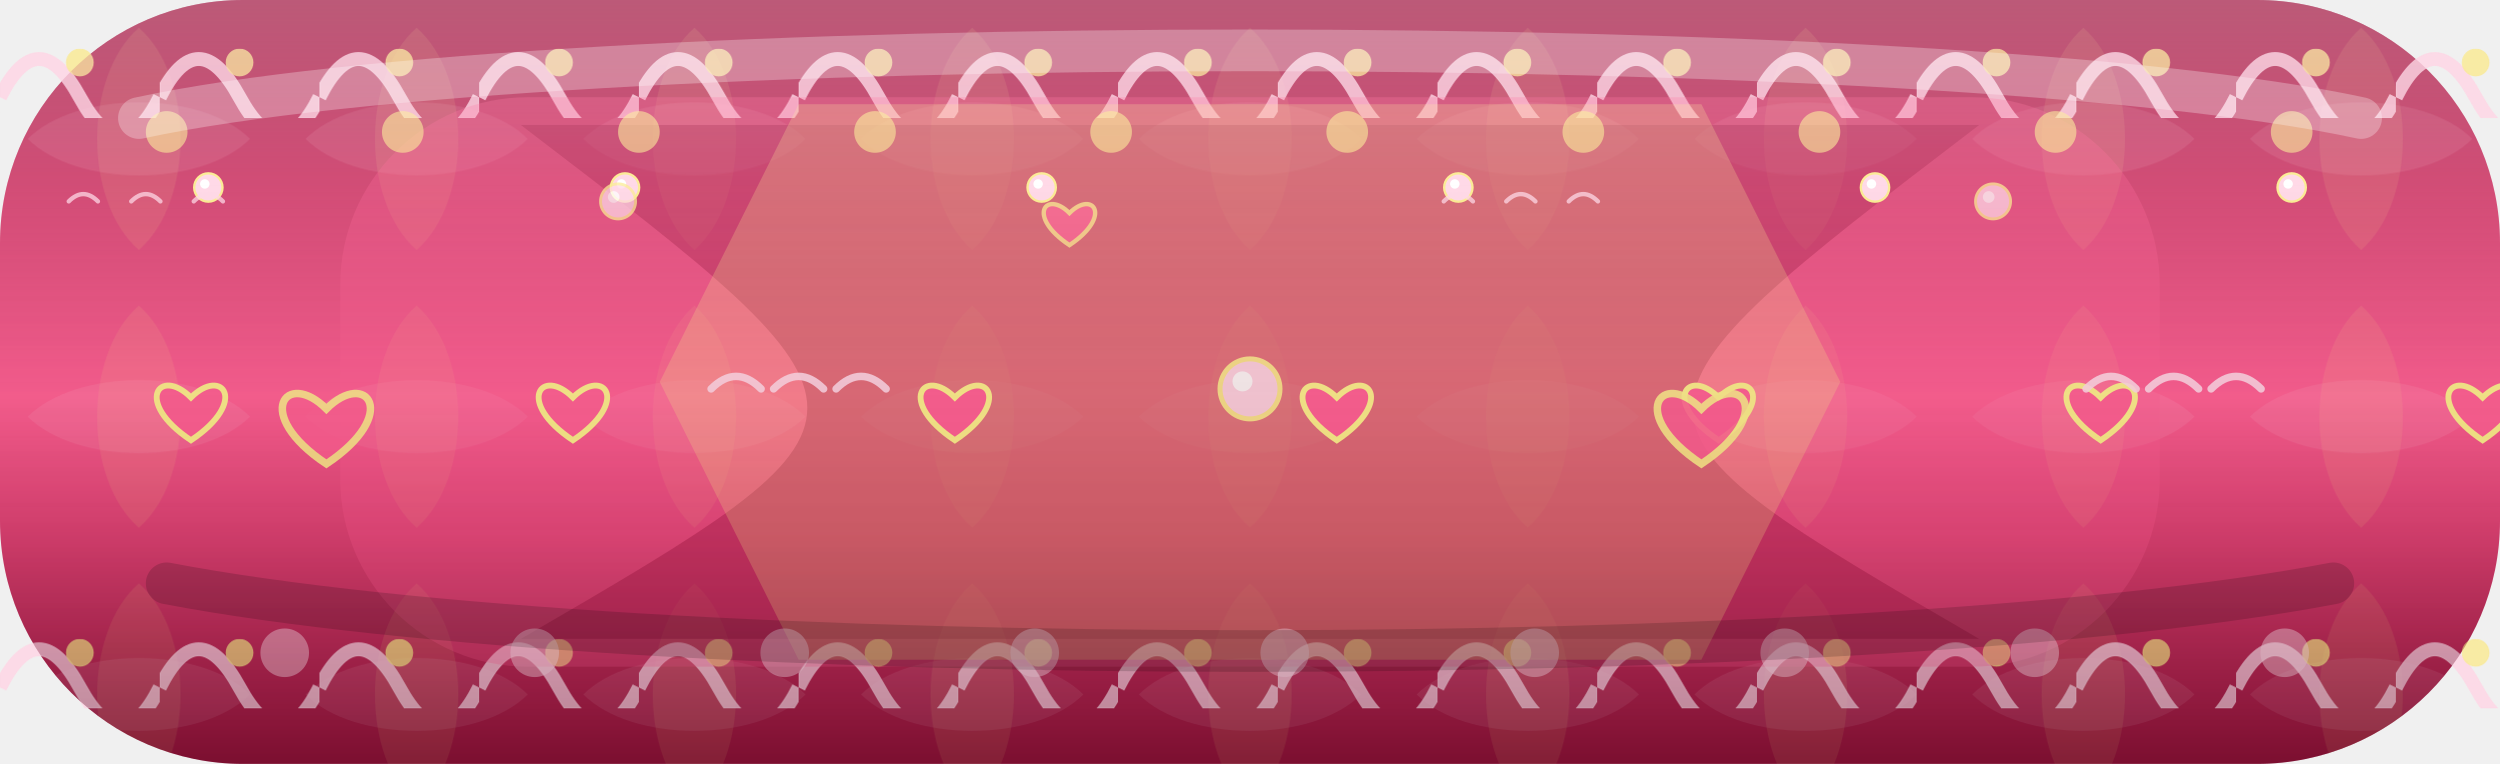
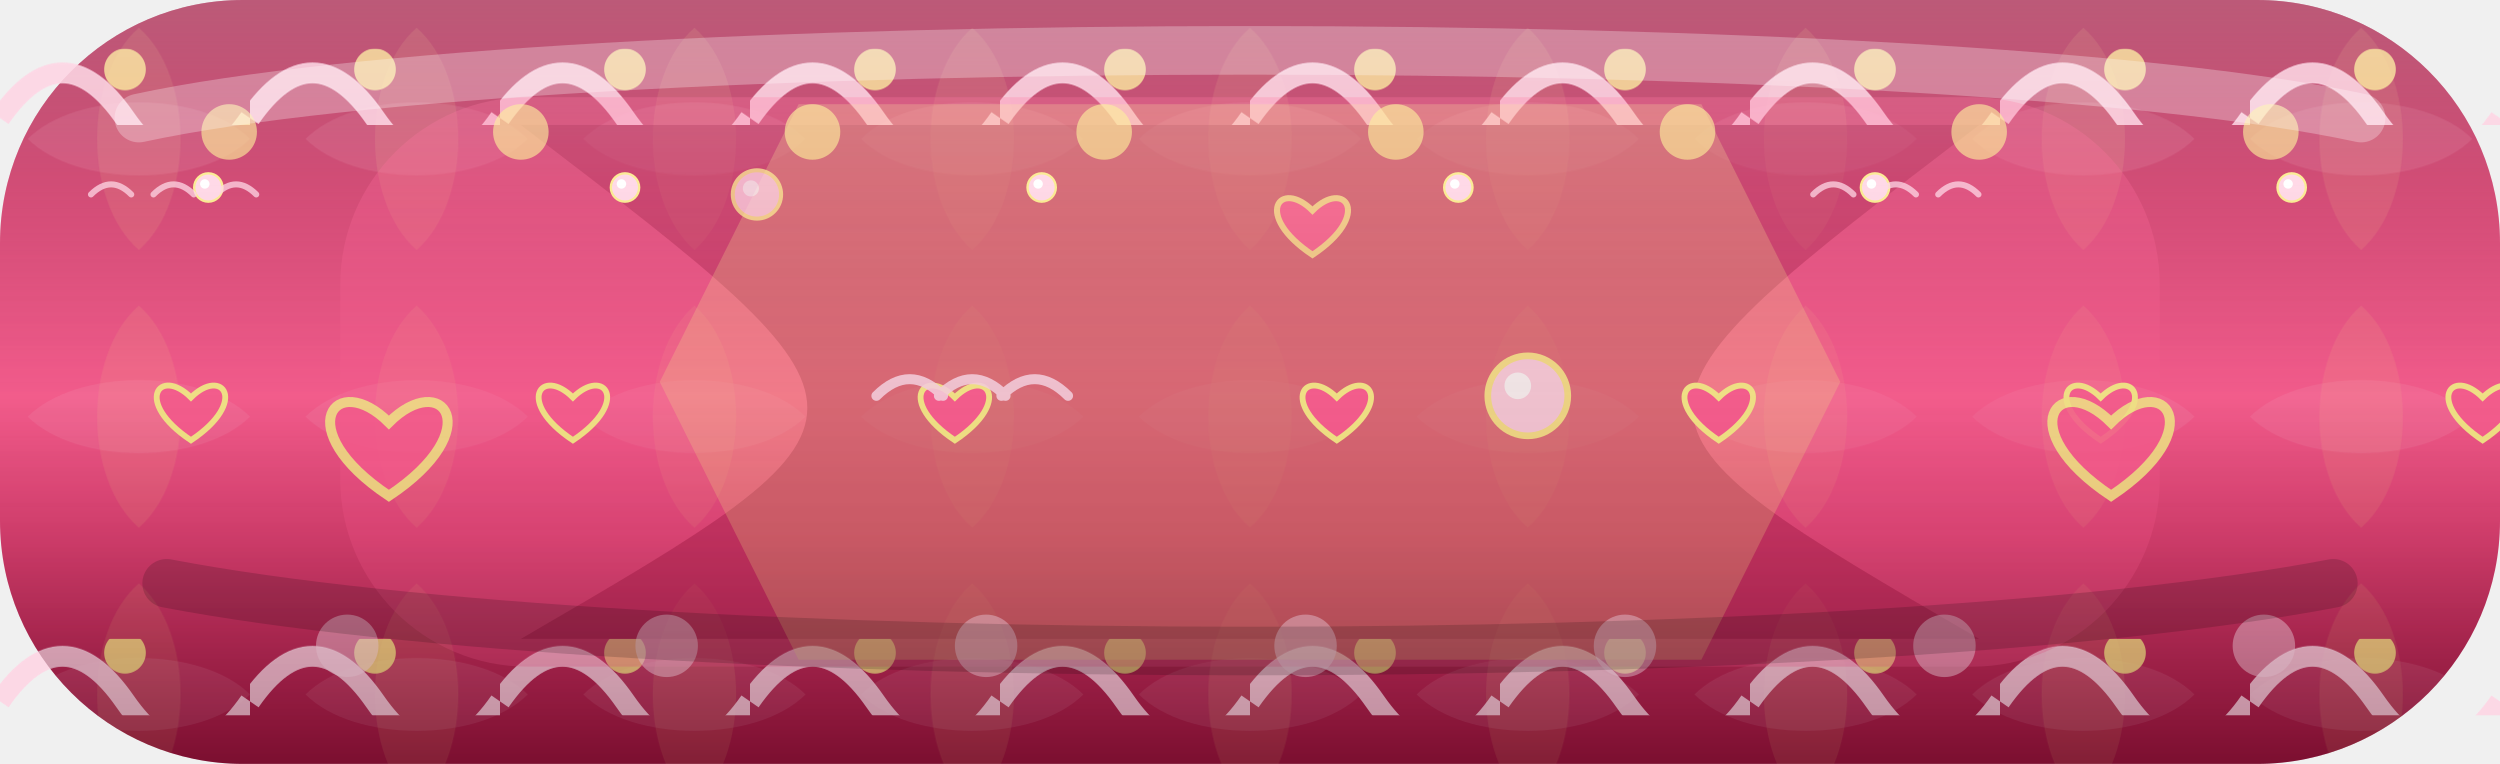
<svg xmlns="http://www.w3.org/2000/svg" width="720" height="220" viewBox="0 0 720 220">
  <defs>
    <linearGradient id="bg" x1="0" y1="0" x2="0" y2="1">
      <stop offset="0%" stop-color="#9f133e" />
      <stop offset="52%" stop-color="#ff5b8f" />
      <stop offset="100%" stop-color="#9f133e" />
    </linearGradient>
    <linearGradient id="satin" x1="0" y1="0" x2="0" y2="1">
      <stop offset="0%" stop-color="rgba(255,255,255,0.30)" />
      <stop offset="24%" stop-color="rgba(255,255,255,0.12)" />
      <stop offset="70%" stop-color="rgba(0,0,0,0.06)" />
      <stop offset="100%" stop-color="rgba(0,0,0,0.22)" />
    </linearGradient>
    <pattern id="brocade-valentine" width="80" height="80" patternUnits="userSpaceOnUse">
      <path d="M 40 8 C 56 22, 56 58, 40 72 C 24 58, 24 22, 40 8 Z" fill="#fbe987" opacity="0.10" />
      <path d="M 8 40 C 22 26, 58 26, 72 40 C 58 54, 22 54, 8 40 Z" fill="#ffd4e4" opacity="0.10" />
    </pattern>
-     <pattern id="trim-valentine" width="46" height="34" patternUnits="userSpaceOnUse">
-       <path d="M 0 28 Q 11 6 23 28 T 46 28" stroke="#ffd4e4" stroke-width="4" fill="none" opacity="0.85" />
-       <circle cx="23" cy="18" r="4" fill="#fbe987" opacity="0.8" />
+     <pattern id="trim-valentine" width="72" height="42" patternUnits="userSpaceOnUse">
+       <path d="M 0 34 Q 18 8 36 34 T 72 34" stroke="#ffd4e4" stroke-width="6" fill="none" opacity="0.92" />
+       <circle cx="36" cy="20" r="6" fill="#fbe987" opacity="0.86" />
    </pattern>
  </defs>
  <rect width="720" height="220" rx="70" fill="url(#bg)" />
  <rect x="0" y="0" width="720" height="220" rx="70" fill="url(#brocade-valentine)" />
  <rect x="0" y="14" width="720" height="22" fill="url(#trim-valentine)" opacity="0.90" />
  <rect x="0" y="184" width="720" height="22" fill="url(#trim-valentine)" opacity="0.90" />
  <rect x="98" y="28" width="524" height="164" rx="54" fill="#ff5b8f" opacity="0.28" />
  <path d="M 150 36 C 260 120, 260 120, 150 184 L 570 184 C 460 120, 460 120, 570 36 Z" fill="#9f133e" opacity="0.38" />
  <path d="M 230 30 L 490 30 L 530 110 L 490 190 L 230 190 L 190 110 Z" fill="#fbe987" opacity="0.24" />
  <path d="M 55 114.48 C 46.04 105.52, 38.2 115.6, 55 126.8 C 71.8 115.6, 63.96 105.52, 55 114.48 Z" fill="#ff5b8f" stroke="#fbe987" stroke-width="1.68" />
  <path d="M 165 114.48 C 156.04 105.52, 148.2 115.6, 165 126.8 C 181.8 115.6, 173.96 105.52, 165 114.48 Z" fill="#ff5b8f" stroke="#fbe987" stroke-width="1.68" />
  <path d="M 275 114.48 C 266.04 105.52, 258.2 115.6, 275 126.8 C 291.8 115.6, 283.96 105.52, 275 114.48 Z" fill="#ff5b8f" stroke="#fbe987" stroke-width="1.68" />
  <path d="M 385 114.48 C 376.04 105.52, 368.2 115.6, 385 126.8 C 401.8 115.6, 393.96 105.52, 385 114.48 Z" fill="#ff5b8f" stroke="#fbe987" stroke-width="1.68" />
  <path d="M 495 114.48 C 486.04 105.52, 478.2 115.6, 495 126.8 C 511.8 115.6, 503.96 105.52, 495 114.48 Z" fill="#ff5b8f" stroke="#fbe987" stroke-width="1.68" />
  <path d="M 605 114.48 C 596.04 105.52, 588.2 115.6, 605 126.8 C 621.8 115.6, 613.96 105.52, 605 114.48 Z" fill="#ff5b8f" stroke="#fbe987" stroke-width="1.68" />
  <path d="M 715 114.48 C 706.04 105.52, 698.2 115.6, 715 126.8 C 731.8 115.6, 723.96 105.52, 715 114.48 Z" fill="#ff5b8f" stroke="#fbe987" stroke-width="1.68" />
  <g transform="translate(60 54)">
    <circle r="4.08" fill="#ffd4e4" stroke="#fbe987" stroke-width="0.68" />
    <circle cx="-1.02" cy="-1.02" r="1.36" fill="#fff" />
  </g>
  <g transform="translate(180 54)">
    <circle r="4.08" fill="#ffd4e4" stroke="#fbe987" stroke-width="0.68" />
    <circle cx="-1.02" cy="-1.02" r="1.36" fill="#fff" />
  </g>
  <g transform="translate(300 54)">
    <circle r="4.08" fill="#ffd4e4" stroke="#fbe987" stroke-width="0.68" />
    <circle cx="-1.02" cy="-1.02" r="1.36" fill="#fff" />
  </g>
  <g transform="translate(420 54)">
    <circle r="4.08" fill="#ffd4e4" stroke="#fbe987" stroke-width="0.68" />
    <circle cx="-1.02" cy="-1.02" r="1.36" fill="#fff" />
  </g>
  <g transform="translate(540 54)">
    <circle r="4.08" fill="#ffd4e4" stroke="#fbe987" stroke-width="0.68" />
    <circle cx="-1.02" cy="-1.02" r="1.36" fill="#fff" />
  </g>
  <g transform="translate(660 54)">
    <circle r="4.08" fill="#ffd4e4" stroke="#fbe987" stroke-width="0.68" />
    <circle cx="-1.02" cy="-1.02" r="1.36" fill="#fff" />
  </g>
  <g opacity="0.74">
-     <g transform="translate(42 58)">
-       <path d="M -22.2 0 Q -18 -4.2 -13.8 0" stroke="#ffd4e4" stroke-width="1.26" fill="none" stroke-linecap="round" />
-       <path d="M -4.2 0 Q 0 -4.2 4.2 0" stroke="#ffd4e4" stroke-width="1.26" fill="none" stroke-linecap="round" />
-       <path d="M 13.8 0 Q 18 -4.2 22.2 0" stroke="#ffd4e4" stroke-width="1.26" fill="none" stroke-linecap="round" />
+     <g transform="translate(50 56)">
+       <path d="M -23.8 0 Q -18 -5.8 -12.2 0" stroke="#ffd4e4" stroke-width="1.74" fill="none" stroke-linecap="round" />
+       <path d="M -5.8 0 Q 0 -5.8 5.8 0" stroke="#ffd4e4" stroke-width="1.74" fill="none" stroke-linecap="round" />
+       <path d="M 12.2 0 Q 18 -5.8 23.8 0" stroke="#ffd4e4" stroke-width="1.74" fill="none" stroke-linecap="round" />
    </g>
-     <g transform="translate(178 58)">
-       <circle r="5.04" fill="#ffd4e4" stroke="#fbe987" stroke-width="0.84" />
-       <circle cx="-1.26" cy="-1.26" r="1.68" fill="#fff" />
+     <g transform="translate(218 56)">
+       <circle r="6.96" fill="#ffd4e4" stroke="#fbe987" stroke-width="1.16" />
+       <circle cx="-1.74" cy="-1.74" r="2.32" fill="#fff" />
    </g>
-     <path d="M 308 61.36 C 301.28 54.64, 295.4 62.2, 308 70.6 C 320.6 62.2, 314.72 54.64, 308 61.36 Z" fill="#ff5b8f" stroke="#fbe987" stroke-width="1.26" />
-     <g transform="translate(438 58)">
-       <path d="M -22.2 0 Q -18 -4.2 -13.8 0" stroke="#ffd4e4" stroke-width="1.26" fill="none" stroke-linecap="round" />
-       <path d="M -4.2 0 Q 0 -4.2 4.2 0" stroke="#ffd4e4" stroke-width="1.26" fill="none" stroke-linecap="round" />
-       <path d="M 13.8 0 Q 18 -4.2 22.2 0" stroke="#ffd4e4" stroke-width="1.26" fill="none" stroke-linecap="round" />
-     </g>
-     <g transform="translate(574 58)">
-       <circle r="5.04" fill="#ffd4e4" stroke="#fbe987" stroke-width="0.84" />
-       <circle cx="-1.26" cy="-1.26" r="1.68" fill="#fff" />
+     <path d="M 378 60.64 C 368.72 51.36, 360.6 61.8, 378 73.4 C 395.4 61.8, 387.28 51.36, 378 60.64 Z" fill="#ff5b8f" stroke="#fbe987" stroke-width="1.74" />
+     <g transform="translate(546 56)">
+       <path d="M -23.8 0 Q -18 -5.8 -12.2 0" stroke="#ffd4e4" stroke-width="1.74" fill="none" stroke-linecap="round" />
+       <path d="M -5.8 0 Q 0 -5.8 5.8 0" stroke="#ffd4e4" stroke-width="1.74" fill="none" stroke-linecap="round" />
+       <path d="M 12.2 0 Q 18 -5.8 23.8 0" stroke="#ffd4e4" stroke-width="1.74" fill="none" stroke-linecap="round" />
    </g>
  </g>
  <g opacity="0.88">
-     <path d="M 94 117.76 C 82.48 106.24, 72.4 119.2, 94 133.6 C 115.6 119.2, 105.52 106.24, 94 117.76 Z" fill="#ff5b8f" stroke="#fbe987" stroke-width="2.16" />
-     <g transform="translate(230 112)">
-       <path d="M -25.2 0 Q -18 -7.2 -10.8 0" stroke="#ffd4e4" stroke-width="2.16" fill="none" stroke-linecap="round" />
-       <path d="M -7.2 0 Q 0 -7.2 7.2 0" stroke="#ffd4e4" stroke-width="2.16" fill="none" stroke-linecap="round" />
-       <path d="M 10.8 0 Q 18 -7.2 25.2 0" stroke="#ffd4e4" stroke-width="2.16" fill="none" stroke-linecap="round" />
+     <path d="M 112 121.68 C 96.64 106.32, 83.2 123.6, 112 142.8 C 140.8 123.6, 127.36 106.32, 112 121.68 Z" fill="#ff5b8f" stroke="#fbe987" stroke-width="2.88" />
+     <g transform="translate(280 114)">
+       <path d="M -27.6 0 Q -18 -9.6 -8.4 0" stroke="#ffd4e4" stroke-width="2.88" fill="none" stroke-linecap="round" />
+       <path d="M -9.6 0 Q 0 -9.6 9.6 0" stroke="#ffd4e4" stroke-width="2.88" fill="none" stroke-linecap="round" />
+       <path d="M 8.4 0 Q 18 -9.6 27.6 0" stroke="#ffd4e4" stroke-width="2.88" fill="none" stroke-linecap="round" />
    </g>
-     <g transform="translate(360 112)">
-       <circle r="8.64" fill="#ffd4e4" stroke="#fbe987" stroke-width="1.44" />
-       <circle cx="-2.16" cy="-2.16" r="2.88" fill="#fff" />
+     <g transform="translate(440 114)">
+       <circle r="11.52" fill="#ffd4e4" stroke="#fbe987" stroke-width="1.92" />
+       <circle cx="-2.88" cy="-2.88" r="3.84" fill="#fff" />
    </g>
-     <path d="M 490 117.76 C 478.48 106.24, 468.4 119.2, 490 133.6 C 511.6 119.2, 501.52 106.24, 490 117.76 Z" fill="#ff5b8f" stroke="#fbe987" stroke-width="2.16" />
-     <g transform="translate(626 112)">
-       <path d="M -25.2 0 Q -18 -7.2 -10.8 0" stroke="#ffd4e4" stroke-width="2.16" fill="none" stroke-linecap="round" />
-       <path d="M -7.2 0 Q 0 -7.2 7.2 0" stroke="#ffd4e4" stroke-width="2.16" fill="none" stroke-linecap="round" />
-       <path d="M 10.8 0 Q 18 -7.2 25.2 0" stroke="#ffd4e4" stroke-width="2.16" fill="none" stroke-linecap="round" />
-     </g>
+     <path d="M 608 121.68 C 592.64 106.32, 579.2 123.6, 608 142.8 C 636.8 123.6, 623.36 106.32, 608 121.68 Z" fill="#ff5b8f" stroke="#fbe987" stroke-width="2.88" />
  </g>
  <g opacity="0.82">
-     <circle cx="48" cy="38" r="6" fill="#fbe987" opacity="0.72" />
-     <circle cx="116" cy="38" r="6" fill="#fbe987" opacity="0.72" />
-     <circle cx="184" cy="38" r="6" fill="#fbe987" opacity="0.72" />
-     <circle cx="252" cy="38" r="6" fill="#fbe987" opacity="0.72" />
-     <circle cx="320" cy="38" r="6" fill="#fbe987" opacity="0.72" />
-     <circle cx="388" cy="38" r="6" fill="#fbe987" opacity="0.72" />
-     <circle cx="456" cy="38" r="6" fill="#fbe987" opacity="0.72" />
-     <circle cx="524" cy="38" r="6" fill="#fbe987" opacity="0.72" />
-     <circle cx="592" cy="38" r="6" fill="#fbe987" opacity="0.72" />
-     <circle cx="660" cy="38" r="6" fill="#fbe987" opacity="0.72" />
+     <circle cx="66" cy="38" r="8" fill="#fbe987" opacity="0.78" />
+     <circle cx="150" cy="38" r="8" fill="#fbe987" opacity="0.78" />
+     <circle cx="234" cy="38" r="8" fill="#fbe987" opacity="0.78" />
+     <circle cx="318" cy="38" r="8" fill="#fbe987" opacity="0.78" />
+     <circle cx="402" cy="38" r="8" fill="#fbe987" opacity="0.78" />
+     <circle cx="486" cy="38" r="8" fill="#fbe987" opacity="0.78" />
+     <circle cx="570" cy="38" r="8" fill="#fbe987" opacity="0.78" />
+     <circle cx="654" cy="38" r="8" fill="#fbe987" opacity="0.78" />
  </g>
  <g opacity="0.72">
-     <circle cx="82" cy="188" r="7" fill="#ffd4e4" opacity="0.65" />
-     <circle cx="154" cy="188" r="7" fill="#ffd4e4" opacity="0.65" />
-     <circle cx="226" cy="188" r="7" fill="#ffd4e4" opacity="0.65" />
-     <circle cx="298" cy="188" r="7" fill="#ffd4e4" opacity="0.65" />
-     <circle cx="370" cy="188" r="7" fill="#ffd4e4" opacity="0.65" />
-     <circle cx="442" cy="188" r="7" fill="#ffd4e4" opacity="0.65" />
-     <circle cx="514" cy="188" r="7" fill="#ffd4e4" opacity="0.65" />
-     <circle cx="586" cy="188" r="7" fill="#ffd4e4" opacity="0.65" />
-     <circle cx="658" cy="188" r="7" fill="#ffd4e4" opacity="0.65" />
+     <circle cx="100" cy="186" r="9" fill="#ffd4e4" opacity="0.68" />
+     <circle cx="192" cy="186" r="9" fill="#ffd4e4" opacity="0.68" />
+     <circle cx="284" cy="186" r="9" fill="#ffd4e4" opacity="0.68" />
+     <circle cx="376" cy="186" r="9" fill="#ffd4e4" opacity="0.68" />
+     <circle cx="468" cy="186" r="9" fill="#ffd4e4" opacity="0.68" />
+     <circle cx="560" cy="186" r="9" fill="#ffd4e4" opacity="0.68" />
+     <circle cx="652" cy="186" r="9" fill="#ffd4e4" opacity="0.68" />
  </g>
  <rect x="0" y="0" width="720" height="220" rx="70" fill="url(#satin)" />
-   <path d="M 40 34 C 160 8, 560 8, 680 34" stroke="rgba(255,255,255,0.28)" stroke-width="12" stroke-linecap="round" fill="none" />
-   <path d="M 48 168 C 184 194, 536 194, 672 168" stroke="rgba(0,0,0,0.16)" stroke-width="12" stroke-linecap="round" fill="none" />
+   <path d="M 40 34 C 160 8, 560 8, 680 34" stroke="rgba(255,255,255,0.28)" stroke-width="14" stroke-linecap="round" fill="none" />
+   <path d="M 48 168 C 184 194, 536 194, 672 168" stroke="rgba(0,0,0,0.16)" stroke-width="14" stroke-linecap="round" fill="none" />
</svg>
